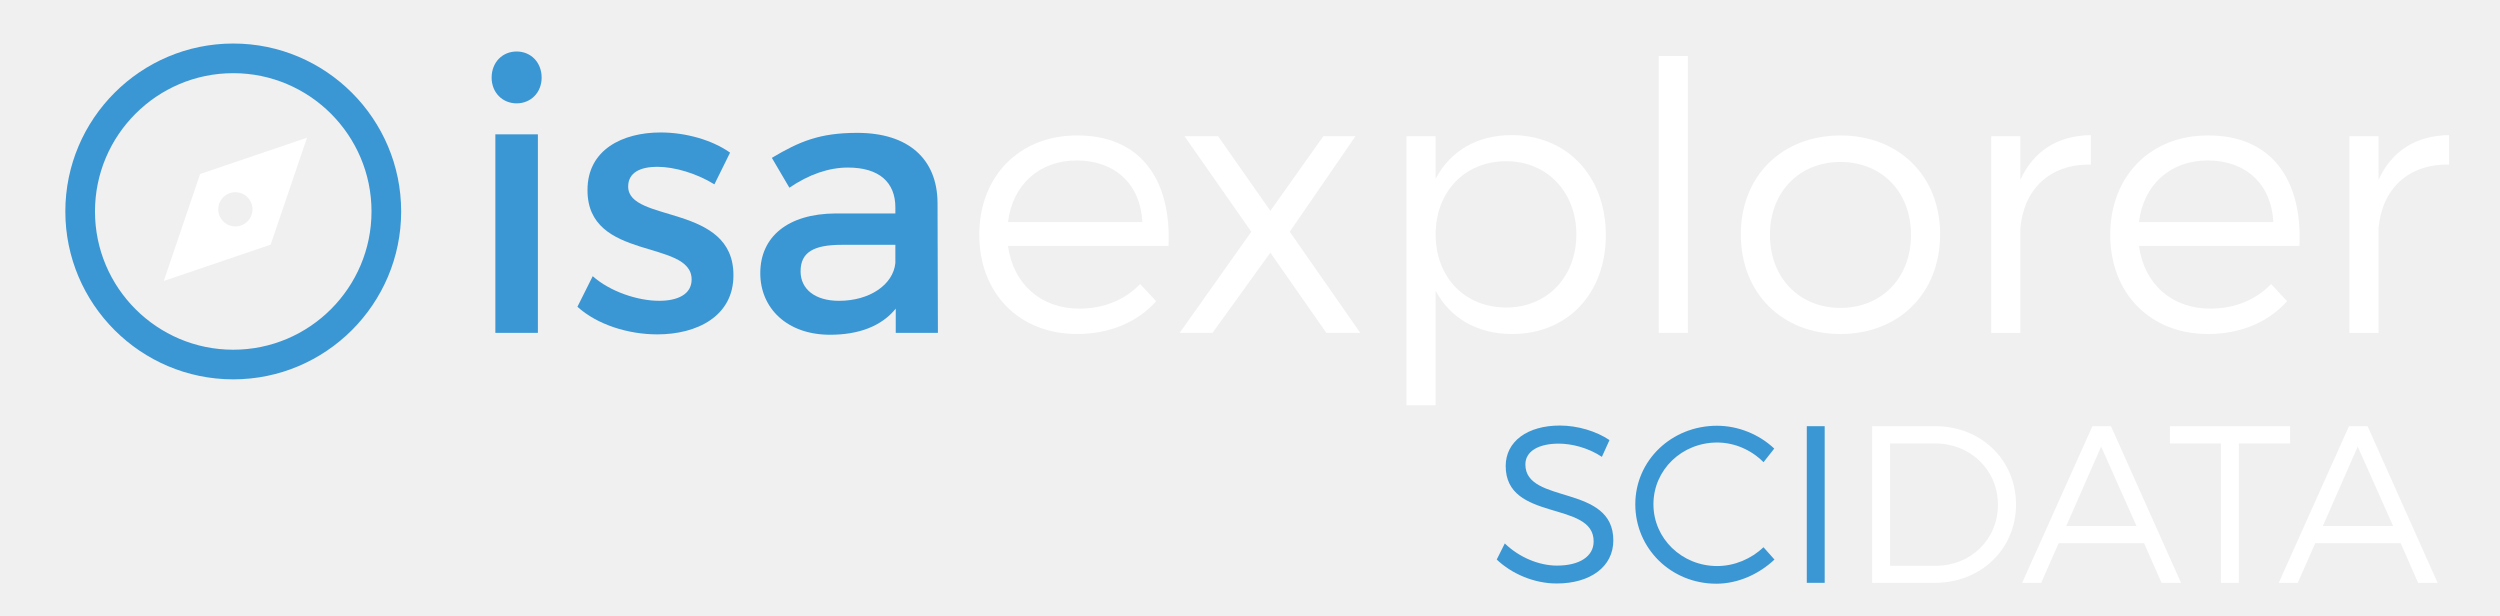
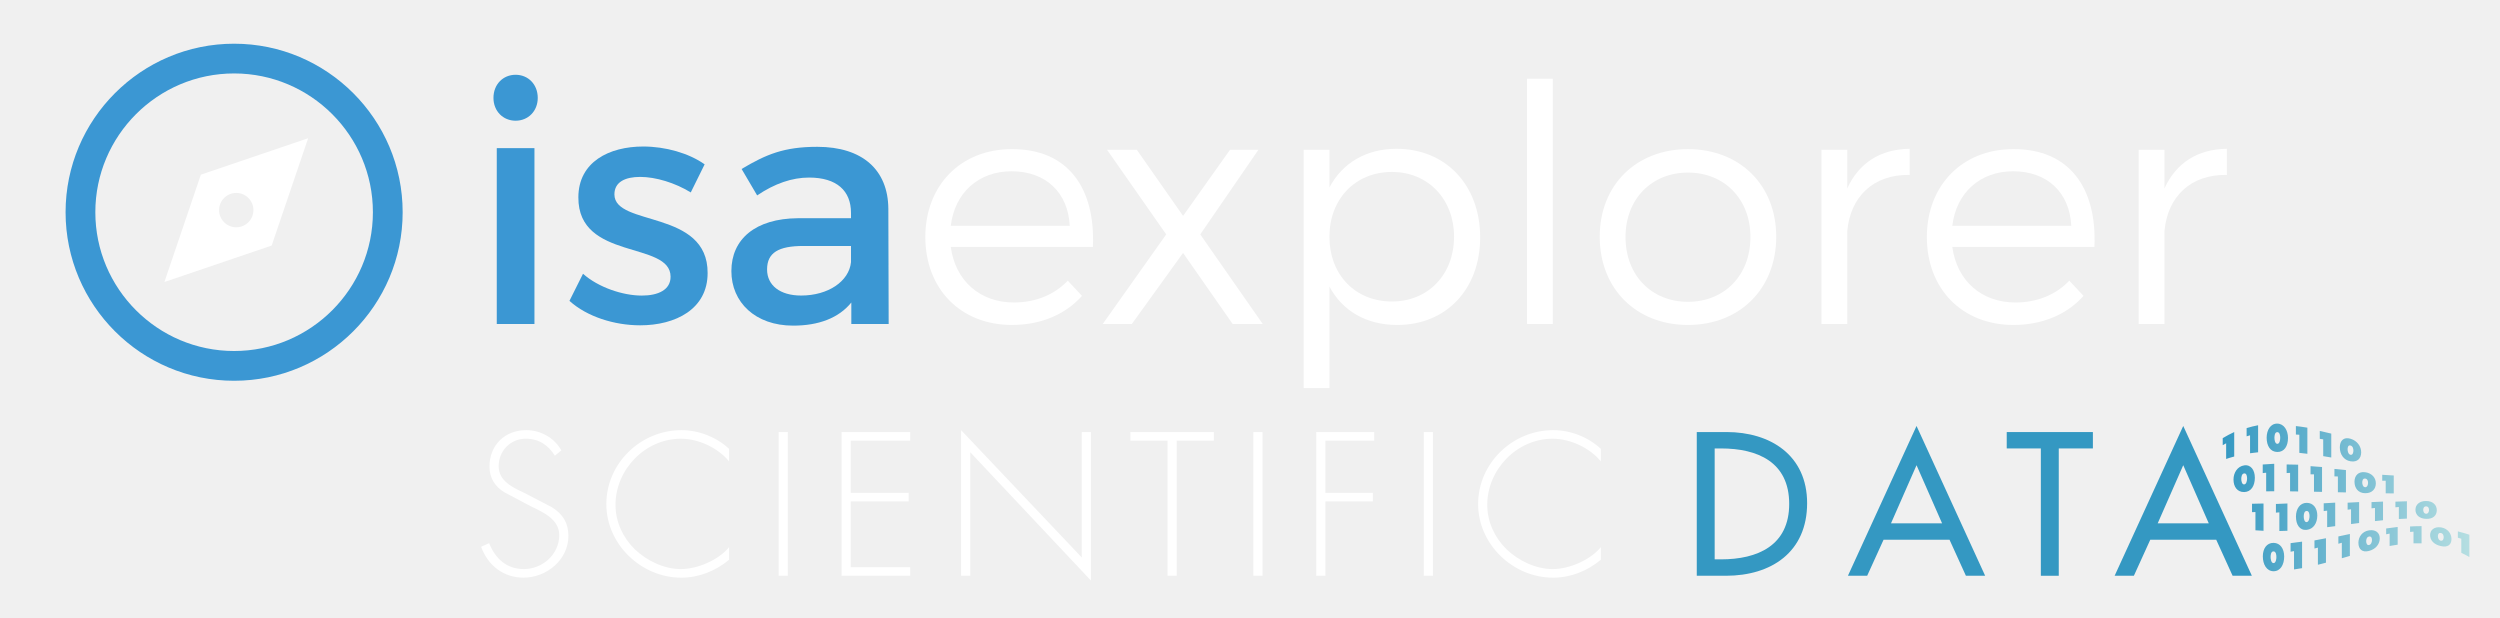
- <svg xmlns="http://www.w3.org/2000/svg" version="1.1" x="0px" y="0px" width="134px" height="33px" viewBox="-3.502 -2.334 134 33" overflow="visible" enable-background="new -3.502 -2.334 134 33" xml:space="preserve">
-   <defs>
- </defs>
+ <svg xmlns="http://www.w3.org/2000/svg" version="1.1" id="Layer_1" x="0px" y="0px" viewBox="0 0 133.501 33" style="enable-background:new 0 0 133.501 33;" xml:space="preserve">
  <g>
    <g>
-       <path fill="#3B97D3" d="M25.53,1.826c0,0.8-0.58,1.38-1.34,1.38c-0.761,0-1.341-0.58-1.341-1.38c0-0.82,0.58-1.4,1.341-1.4    C24.95,0.426,25.53,1.006,25.53,1.826z M23.049,15.509V4.867h2.28v10.642H23.049z" />
-       <path fill="#3B97D3" d="M35.63,5.847l-0.84,1.7c-0.94-0.58-2.12-0.94-3.061-0.94c-0.9,0-1.561,0.3-1.561,1.06    c0,1.96,5.661,0.9,5.642,4.761c0,2.18-1.94,3.161-4.081,3.161c-1.561,0-3.221-0.52-4.281-1.48l0.82-1.64    c0.92,0.82,2.4,1.32,3.561,1.32c0.98,0,1.74-0.34,1.74-1.141c0-2.18-5.601-0.96-5.581-4.801c0-2.161,1.881-3.081,3.921-3.081    C33.25,4.767,34.67,5.167,35.63,5.847z" />
-       <path fill="#3B97D3" d="M44.51,14.209c-0.761,0.94-1.98,1.4-3.521,1.4c-2.3,0-3.74-1.42-3.74-3.301c0-1.94,1.46-3.181,4.021-3.201    h3.22v-0.32c0-1.34-0.86-2.14-2.54-2.14c-1.021,0-2.081,0.36-3.141,1.08l-0.94-1.6c1.48-0.88,2.561-1.34,4.581-1.34    c2.74,0,4.28,1.4,4.3,3.741l0.02,6.981h-2.26V14.209z M44.489,11.769v-0.98h-2.88c-1.5,0-2.2,0.4-2.2,1.42    c0,0.96,0.78,1.581,2.061,1.581C43.109,13.789,44.369,12.929,44.489,11.769z" />
-       <path fill="#FFFFFF" d="M59.13,10.848h-8.602c0.279,2.061,1.78,3.361,3.82,3.361c1.301,0,2.44-0.46,3.261-1.32l0.86,0.92    c-1,1.12-2.48,1.76-4.241,1.76c-3.101,0-5.241-2.181-5.241-5.321s2.161-5.321,5.222-5.321C57.609,4.907,59.29,7.268,59.13,10.848z     M57.729,9.568c-0.1-2.021-1.46-3.301-3.521-3.301c-2.001,0-3.441,1.3-3.681,3.301H57.729z" />
-       <path fill="#FFFFFF" d="M67.43,4.967h1.72l-3.521,5.121l3.781,5.421h-1.82l-3.001-4.301l-3.101,4.301h-1.761l3.841-5.421    l-3.581-5.121h1.801l2.801,4.001L67.43,4.967z" />
-       <path fill="#FFFFFF" d="M82.57,10.268c0,3.121-2.04,5.301-5.021,5.301c-1.881,0-3.321-0.86-4.102-2.32v6.141h-1.561V4.967h1.561    v2.281c0.78-1.48,2.221-2.34,4.062-2.34C80.49,4.907,82.57,7.107,82.57,10.268z M80.99,10.228c0-2.26-1.561-3.921-3.761-3.921    c-2.221,0-3.781,1.641-3.781,3.921c0,2.301,1.561,3.921,3.781,3.921C79.43,14.149,80.99,12.509,80.99,10.228z" />
-       <path fill="#FFFFFF" d="M85.407,15.509V0.666h1.561v14.843H85.407z" />
-       <path fill="#FFFFFF" d="M100.489,10.228c0,3.161-2.221,5.341-5.341,5.341c-3.121,0-5.342-2.181-5.342-5.341    c0-3.141,2.221-5.301,5.342-5.301C98.269,4.927,100.489,7.087,100.489,10.228z M91.367,10.248c0,2.321,1.58,3.921,3.781,3.921    c2.2,0,3.78-1.6,3.78-3.921c0-2.3-1.58-3.901-3.78-3.901C92.947,6.347,91.367,7.948,91.367,10.248z" />
-       <path fill="#FFFFFF" d="M104.788,7.308c0.7-1.541,2-2.38,3.78-2.4v1.58c-2.22-0.04-3.601,1.34-3.78,3.421v5.601h-1.561V4.967    h1.561V7.308z" />
-       <path fill="#FFFFFF" d="M119.749,10.848h-8.602c0.279,2.061,1.78,3.361,3.82,3.361c1.301,0,2.44-0.46,3.261-1.32l0.86,0.92    c-1,1.12-2.48,1.76-4.241,1.76c-3.101,0-5.241-2.181-5.241-5.321s2.161-5.321,5.222-5.321    C118.229,4.907,119.909,7.268,119.749,10.848z M118.349,9.568c-0.1-2.021-1.46-3.301-3.521-3.301c-2.001,0-3.441,1.3-3.681,3.301    H118.349z" />
-       <path fill="#FFFFFF" d="M123.987,7.308c0.7-1.541,2-2.38,3.78-2.4v1.58c-2.22-0.04-3.601,1.34-3.78,3.421v5.601h-1.561V4.967    h1.561V7.308z" />
+       <path style="fill:#3B97D3;" d="M28.716,5.228c0,0.706-0.512,1.218-1.182,1.218c-0.671,0-1.183-0.512-1.183-1.218    c0-0.723,0.512-1.235,1.183-1.235C28.204,3.993,28.716,4.505,28.716,5.228z M26.528,17.3V7.911h2.012V17.3H26.528z" />
+       <path style="fill:#3B97D3;" d="M37.628,8.776l-0.741,1.5c-0.83-0.512-1.871-0.829-2.7-0.829c-0.794,0-1.377,0.265-1.377,0.935    c0,1.73,4.995,0.794,4.977,4.201c0,1.924-1.712,2.789-3.601,2.789c-1.377,0-2.842-0.459-3.777-1.306l0.724-1.447    c0.812,0.723,2.118,1.165,3.141,1.165c0.865,0,1.535-0.3,1.535-1.006c0-1.924-4.941-0.847-4.924-4.236    c0-1.906,1.659-2.718,3.459-2.718C35.528,7.823,36.781,8.175,37.628,8.776z" />
+       <path style="fill:#3B97D3;" d="M45.462,16.153c-0.671,0.83-1.747,1.236-3.106,1.236c-2.029,0-3.3-1.253-3.3-2.912    c0-1.712,1.288-2.806,3.547-2.824h2.841V11.37c0-1.182-0.759-1.888-2.241-1.888c-0.9,0-1.836,0.318-2.771,0.953l-0.83-1.412    c1.306-0.777,2.259-1.183,4.042-1.183c2.417,0,3.776,1.236,3.794,3.3l0.017,6.16h-1.994V16.153z M45.444,14v-0.865h-2.541    c-1.323,0-1.941,0.353-1.941,1.253c0,0.847,0.688,1.394,1.818,1.394C44.226,15.782,45.338,15.023,45.444,14z" />
+       <path style="fill:#FFFFFF;" d="M58.361,13.188h-7.589c0.246,1.818,1.571,2.965,3.371,2.965c1.148,0,2.153-0.406,2.877-1.165    l0.759,0.812c-0.882,0.988-2.188,1.553-3.742,1.553c-2.736,0-4.624-1.924-4.624-4.695c0-2.771,1.907-4.694,4.607-4.694    C57.019,7.946,58.502,10.029,58.361,13.188z M57.125,12.058c-0.088-1.783-1.288-2.912-3.106-2.912    c-1.765,0-3.036,1.147-3.247,2.912H57.125z" />
+       <path style="fill:#FFFFFF;" d="M65.683,7.999H67.2l-3.106,4.518L67.43,17.3h-1.606l-2.648-3.794L60.441,17.3h-1.554l3.389-4.783    l-3.159-4.518h1.589l2.471,3.53L65.683,7.999z" />
+       <path style="fill:#FFFFFF;" d="M79.041,12.676c0,2.753-1.8,4.677-4.429,4.677c-1.659,0-2.93-0.759-3.619-2.047v5.418h-1.377V7.999    h1.377v2.012c0.688-1.306,1.959-2.065,3.583-2.065C77.206,7.946,79.041,9.887,79.041,12.676z M77.647,12.641    c0-1.994-1.377-3.459-3.318-3.459c-1.959,0-3.336,1.447-3.336,3.459c0,2.03,1.377,3.459,3.336,3.459    C76.27,16.1,77.647,14.653,77.647,12.641z" />
+       <path style="fill:#FFFFFF;" d="M81.544,17.3V4.204h1.377V17.3H81.544z" />
+       <path style="fill:#FFFFFF;" d="M94.851,12.641c0,2.789-1.959,4.712-4.712,4.712c-2.754,0-4.713-1.924-4.713-4.712    c0-2.771,1.959-4.677,4.713-4.677C92.891,7.964,94.851,9.87,94.851,12.641z M86.803,12.658c0,2.048,1.394,3.459,3.336,3.459    c1.941,0,3.335-1.412,3.335-3.459c0-2.029-1.394-3.442-3.335-3.442C88.197,9.217,86.803,10.629,86.803,12.658z" />
+       <path style="fill:#FFFFFF;" d="M98.643,10.064c0.618-1.359,1.765-2.1,3.335-2.118V9.34c-1.958-0.035-3.177,1.183-3.335,3.018V17.3    h-1.377V7.999h1.377V10.064z" />
+       <path style="fill:#FFFFFF;" d="M111.843,13.188h-7.589c0.246,1.818,1.571,2.965,3.371,2.965c1.148,0,2.153-0.406,2.877-1.165    l0.759,0.812c-0.882,0.988-2.188,1.553-3.742,1.553c-2.736,0-4.624-1.924-4.624-4.695c0-2.771,1.907-4.694,4.607-4.694    C110.502,7.946,111.984,10.029,111.843,13.188z M110.607,12.058c-0.088-1.783-1.288-2.912-3.106-2.912    c-1.765,0-3.036,1.147-3.247,2.912H110.607z" />
+       <path style="fill:#FFFFFF;" d="M115.582,10.064c0.618-1.359,1.765-2.1,3.335-2.118V9.34c-1.958-0.035-3.177,1.183-3.335,3.018    V17.3h-1.377V7.999h1.377V10.064z" />
    </g>
  </g>
  <g>
    <g>
-       <path fill="#3B97D3" d="M82.767,21.254l-0.408,0.899c-0.756-0.503-1.643-0.708-2.314-0.708c-1.079,0-1.787,0.408-1.787,1.115    c0,2.159,4.726,1.032,4.714,4.078c0,1.403-1.235,2.303-3.035,2.303c-1.223,0-2.422-0.528-3.214-1.284l0.432-0.863    c0.779,0.755,1.847,1.188,2.795,1.188c1.211,0,1.967-0.492,1.967-1.295c0.012-2.207-4.714-1.031-4.714-4.042    c0-1.319,1.164-2.17,2.902-2.17C81.075,20.475,82.07,20.786,82.767,21.254z" />
-       <path fill="#3B97D3" d="M91.598,21.71l-0.576,0.731c-0.647-0.66-1.559-1.056-2.482-1.056c-1.895,0-3.418,1.463-3.418,3.311    c0,1.835,1.523,3.31,3.418,3.31c0.924,0,1.823-0.384,2.482-1.007l0.588,0.659c-0.827,0.78-1.955,1.295-3.118,1.295    c-2.423,0-4.342-1.883-4.342-4.257c0-2.351,1.943-4.21,4.378-4.21C89.679,20.486,90.794,20.954,91.598,21.71z" />
-       <path fill="#3B97D3" d="M93.342,28.906V20.51h0.959v8.396H93.342z" />
-       <path fill="#FFFFFF" d="M100.239,20.51c2.447,0,4.318,1.811,4.318,4.198s-1.884,4.198-4.354,4.198h-3.358V20.51H100.239z     M97.805,27.994h2.447c1.871,0,3.334-1.403,3.334-3.274c0-1.883-1.487-3.286-3.37-3.286h-2.411V27.994z" />
-       <path fill="#FFFFFF" d="M106.841,26.783l-0.936,2.123h-1.02l3.766-8.396h0.996l3.754,8.396h-1.044l-0.936-2.123H106.841z     M109.119,21.602l-1.87,4.258h3.766L109.119,21.602z" />
-       <path fill="#FFFFFF" d="M116.501,21.434v7.472h-0.96v-7.472h-2.734V20.51h6.44v0.924H116.501z" />
-       <path fill="#FFFFFF" d="M120.594,26.783l-0.936,2.123h-1.02l3.766-8.396h0.996l3.754,8.396h-1.044l-0.936-2.123H120.594z     M122.872,21.602l-1.87,4.258h3.766L122.872,21.602z" />
+       <path style="fill:#3B97D3;" d="M12.502,20.333c-4.962,0-9-4.037-9-8.999s4.038-9,9-9c4.962,0,9,4.037,9,9    S17.464,20.333,12.502,20.333z M12.502,3.922c-4.087,0-7.411,3.325-7.411,7.411s3.324,7.411,7.411,7.411    c4.087,0,7.411-3.325,7.411-7.411S16.589,3.922,12.502,3.922z" />
+     </g>
+     <path style="fill:#FFFFFF;" d="M10.726,9.328l-1.947,5.73l5.729-1.947l1.947-5.729L10.726,9.328z M12.616,12.137   c-0.507,0-0.917-0.411-0.917-0.917c0-0.506,0.41-0.917,0.917-0.917c0.506,0,0.917,0.411,0.917,0.917   C13.533,11.726,13.122,12.137,12.616,12.137z" />
+   </g>
+   <g>
+     <g>
+       <linearGradient id="SVGID_1_" gradientUnits="userSpaceOnUse" x1="118.694" y1="26.562" x2="131.865" y2="26.562">
+         <stop offset="0" style="stop-color:#3498C2" />
+         <stop offset="1" style="stop-color:#B5DEE1" />
+       </linearGradient>
+       <path style="fill:url(#SVGID_1_);" d="M121.015,26.236c0.143-0.001,0.287-0.001,0.43-0.001c0-0.49,0-0.979,0-1.469    c-0.205,0.008-0.409,0.021-0.614,0.038c0,0.153,0,0.307,0,0.46c0.061-0.007,0.122-0.015,0.183-0.021    C121.015,25.574,121.015,25.905,121.015,26.236z M120.154,24.204c0.143-0.021,0.287-0.039,0.43-0.052c0-0.481,0-0.963,0-1.444    c-0.205,0.039-0.41,0.089-0.614,0.153c0,0.147,0,0.293,0,0.44c0.061-0.02,0.123-0.038,0.184-0.056    C120.154,23.565,120.154,23.885,120.154,24.204z M120.873,28.345c0-0.486,0-0.972,0-1.458c-0.205,0.006-0.409,0.011-0.614,0.014    c0,0.15,0,0.299,0,0.449c0.061-0.002,0.122-0.005,0.183-0.007c0,0.325,0,0.65,0,0.975    C120.586,28.329,120.729,28.338,120.873,28.345z M130.126,27.241c0-0.272-0.209-0.487-0.57-0.488    c-0.361-0.002-0.57,0.203-0.57,0.464c0,0.276,0.201,0.478,0.57,0.49C129.924,27.722,130.126,27.529,130.126,27.241z     M129.556,27.434c-0.122-0.003-0.155-0.135-0.155-0.206c0-0.075,0.025-0.189,0.155-0.187c0.13,0.002,0.155,0.117,0.155,0.194    C129.711,27.305,129.678,27.437,129.556,27.434z M121.61,24.136c0.369,0.005,0.57-0.308,0.57-0.744    c0-0.411-0.209-0.762-0.57-0.772c-0.361-0.006-0.569,0.342-0.57,0.755C121.04,23.814,121.241,24.132,121.61,24.136z     M121.61,23.076c0.13,0.003,0.155,0.185,0.155,0.306c0,0.112-0.033,0.321-0.155,0.319c-0.122-0.001-0.155-0.211-0.155-0.324    C121.455,23.256,121.48,23.074,121.61,23.076z M119.308,24.379c0-0.436,0-0.872,0-1.308c-0.205,0.094-0.409,0.202-0.614,0.327    c0,0.125,0,0.251,0,0.376c0.061-0.035,0.122-0.069,0.183-0.102c0,0.279,0,0.557,0,0.836    C119.021,24.459,119.164,24.417,119.308,24.379z M120.41,25.513c0-0.408-0.209-0.714-0.57-0.662    c-0.361,0.055-0.57,0.392-0.57,0.757c0,0.387,0.202,0.673,0.57,0.668C120.209,26.27,120.41,25.944,120.41,25.513z M119.84,25.868    c-0.122,0.007-0.155-0.186-0.155-0.291c0-0.111,0.025-0.283,0.155-0.297c0.13-0.014,0.155,0.157,0.155,0.272    C119.995,25.659,119.962,25.861,119.84,25.868z M130.339,28.161c-0.361-0.047-0.569,0.151-0.57,0.413    c0,0.28,0.201,0.503,0.57,0.586c0.369,0.088,0.57-0.064,0.57-0.378C130.909,28.488,130.7,28.209,130.339,28.161z M130.339,28.874    c-0.122-0.024-0.155-0.166-0.155-0.239c0-0.078,0.025-0.193,0.155-0.173c0.13,0.021,0.155,0.149,0.155,0.229    C130.494,28.767,130.461,28.899,130.339,28.874z M125.518,24.633c0.369,0.063,0.57-0.152,0.57-0.482    c0-0.311-0.209-0.615-0.57-0.723c-0.361-0.108-0.57,0.105-0.57,0.457C124.948,24.256,125.149,24.57,125.518,24.633z     M125.518,23.79c0.13,0.034,0.155,0.182,0.155,0.276c0,0.088-0.033,0.246-0.155,0.22c-0.122-0.025-0.156-0.202-0.156-0.293    C125.362,23.896,125.388,23.756,125.518,23.79z M125.731,25.724c0,0.346,0.201,0.609,0.57,0.613c0.369,0.005,0.57-0.223,0.57-0.53    c0-0.291-0.209-0.542-0.57-0.59C125.939,25.17,125.73,25.396,125.731,25.724z M126.3,25.555c0.13,0.012,0.155,0.146,0.155,0.234    c0,0.082-0.033,0.234-0.155,0.228c-0.122-0.006-0.155-0.165-0.155-0.251C126.145,25.676,126.17,25.542,126.3,25.555z     M131.251,28.377c0,0.113,0,0.227,0,0.34c0.061,0.016,0.123,0.032,0.184,0.05c0,0.251,0,0.502,0,0.753    c0.143,0.067,0.287,0.143,0.43,0.226c0-0.398,0-0.795,0-1.193C131.661,28.485,131.456,28.427,131.251,28.377z M124.061,24.358    c0.143,0.023,0.287,0.048,0.43,0.073c0-0.426,0-0.852,0-1.277c-0.205-0.05-0.409-0.098-0.614-0.142c0,0.141,0,0.281,0,0.422    c0.061,0.009,0.122,0.018,0.183,0.027C124.061,23.76,124.061,24.059,124.061,24.358z M123.568,26.258    c0.143,0.003,0.287,0.006,0.43,0.009c0-0.443,0-0.885,0-1.328c-0.205-0.017-0.409-0.032-0.614-0.045c0,0.145,0,0.291,0,0.436    c0.061-0.001,0.123-0.001,0.184-0.001C123.568,25.639,123.568,25.948,123.568,26.258z M122.785,24.183    c0.143,0.015,0.287,0.032,0.43,0.05c0-0.465,0-0.93,0-1.395c-0.205-0.035-0.41-0.064-0.614-0.086c0,0.151,0,0.302,0,0.453    c0.061,0.003,0.123,0.006,0.184,0.01C122.785,23.538,122.785,23.861,122.785,24.183z M121.406,28.989    c-0.361-0.002-0.569,0.304-0.57,0.718c0,0.434,0.201,0.792,0.57,0.798c0.369,0.002,0.57-0.35,0.57-0.786    C121.976,29.303,121.767,28.991,121.406,28.989z M121.406,30.07c-0.122-0.002-0.155-0.214-0.155-0.327    c0-0.121,0.025-0.3,0.155-0.299c0.13,0.001,0.155,0.181,0.155,0.302C121.561,29.86,121.528,30.071,121.406,30.07z M127.916,27.09    c0.061-0.005,0.123-0.01,0.184-0.015c0,0.213,0,0.427,0,0.64c0.143-0.009,0.287-0.016,0.43-0.021c0-0.309,0-0.617,0-0.926    c-0.205,0.006-0.41,0.013-0.614,0.021C127.916,26.889,127.916,26.99,127.916,27.09z M125.978,27.929c0-0.373,0-0.746,0-1.118    c-0.205,0.011-0.41,0.022-0.614,0.033c0,0.125,0,0.249,0,0.374c0.061-0.008,0.122-0.016,0.183-0.023c0,0.263,0,0.527,0,0.79    C125.691,27.967,125.834,27.948,125.978,27.929z M124.87,29.037c0.061-0.018,0.123-0.035,0.184-0.053c0,0.276,0,0.551,0,0.827    c0.143-0.041,0.287-0.083,0.43-0.125c0-0.39,0-0.78,0-1.171c-0.205,0.043-0.41,0.087-0.614,0.131    C124.87,28.777,124.87,28.907,124.87,29.037z M125.274,26.296c0-0.398,0-0.796,0-1.194c-0.205-0.021-0.41-0.041-0.614-0.061    c0,0.133,0,0.265,0,0.398c0.061,0.001,0.123,0.003,0.184,0.004c0,0.281,0,0.562,0,0.843    C124.987,26.289,125.131,26.293,125.274,26.296z M127.827,26.349c0-0.319,0-0.639,0-0.958c-0.205-0.01-0.41-0.023-0.614-0.037    c0,0.105,0,0.211,0,0.316c0.061,0.001,0.123,0.001,0.184,0.002c0,0.224,0,0.447,0,0.671    C127.54,26.345,127.683,26.347,127.827,26.349z M126.64,27.145c0.061-0.007,0.123-0.014,0.184-0.02c0,0.234,0,0.468,0,0.702    c0.143-0.016,0.287-0.031,0.43-0.045c0-0.333,0-0.665,0-0.998c-0.205,0.009-0.41,0.018-0.614,0.029    C126.64,26.924,126.64,27.034,126.64,27.145z M126.51,28.32c-0.361,0.055-0.57,0.344-0.57,0.665c0,0.339,0.201,0.534,0.57,0.434    c0.369-0.099,0.57-0.37,0.57-0.671C127.081,28.462,126.872,28.265,126.51,28.32z M126.51,29.104    c-0.122,0.029-0.155-0.118-0.155-0.201c0-0.089,0.025-0.227,0.155-0.252c0.13-0.024,0.155,0.1,0.155,0.186    C126.666,28.918,126.632,29.075,126.51,29.104z M123.594,29.291c0.061-0.016,0.122-0.031,0.183-0.048c0,0.305,0,0.61,0,0.915    c0.143-0.035,0.287-0.072,0.43-0.11c0-0.435,0-0.871,0-1.306c-0.205,0.041-0.409,0.081-0.614,0.118    C123.594,29.004,123.594,29.147,123.594,29.291z M124.087,27.293c0.061-0.008,0.123-0.016,0.184-0.024c0,0.294,0,0.589,0,0.883    c0.143-0.018,0.287-0.036,0.43-0.055c0-0.419,0-0.837,0-1.256c-0.205,0.011-0.409,0.023-0.614,0.035    C124.087,27.015,124.087,27.154,124.087,27.293z M121.535,27.376c0.061-0.005,0.123-0.011,0.184-0.016c0,0.332,0,0.664,0,0.996    c0.143-0.002,0.287-0.007,0.43-0.013c0-0.486,0-0.971,0-1.457c-0.205,0.009-0.41,0.018-0.614,0.026    C121.535,27.067,121.535,27.221,121.535,27.376z M122.318,29.462c0.061-0.01,0.123-0.021,0.184-0.033c0,0.326,0,0.653,0,0.979    c0.143-0.019,0.287-0.042,0.43-0.068c0-0.472,0-0.944,0-1.416c-0.205,0.03-0.41,0.057-0.614,0.08    C122.318,29.157,122.318,29.31,122.318,29.462z M122.722,26.244c0-0.477,0-0.953,0-1.43c-0.205-0.007-0.409-0.012-0.614-0.012    c0,0.153,0,0.307,0,0.46c0.061-0.003,0.122-0.007,0.183-0.01c0,0.329,0,0.657,0,0.986    C122.435,26.24,122.578,26.242,122.722,26.244z M128.699,28.406c0.061-0.006,0.123-0.011,0.184-0.016c0,0.208,0,0.416,0,0.624    c0.143-0.004,0.287-0.004,0.43,0.001c0-0.306,0-0.613,0-0.919c-0.205,0-0.41,0.007-0.614,0.019    C128.699,28.212,128.699,28.309,128.699,28.406z M127.423,28.532c0.061-0.013,0.123-0.025,0.184-0.037c0,0.22,0,0.44,0,0.66    c0.143-0.026,0.287-0.049,0.43-0.069c0-0.315,0-0.631,0-0.946c-0.205,0.023-0.41,0.05-0.614,0.081    C127.423,28.325,127.423,28.428,127.423,28.532z M123.745,27.526c0-0.381-0.209-0.678-0.57-0.674    c-0.361,0.004-0.57,0.326-0.57,0.735c0,0.432,0.201,0.744,0.57,0.708C123.544,28.257,123.745,27.928,123.745,27.526z     M123.175,27.881c-0.122,0.009-0.155-0.191-0.155-0.3c0-0.116,0.025-0.291,0.155-0.295c0.13-0.005,0.155,0.165,0.155,0.279    C123.33,27.671,123.297,27.872,123.175,27.881z" />
+     </g>
+     <g>
+       <path style="fill:#FFFFFF;" d="M29.63,24.333c-0.346-0.55-0.835-0.906-1.557-0.906c-0.824,0-1.445,0.662-1.445,1.466    c0,0.804,0.763,1.14,1.384,1.435l1.466,0.763c0.58,0.366,0.875,0.835,0.875,1.527c0,1.272-1.16,2.229-2.402,2.229    c-1.069,0-1.903-0.662-2.259-1.649l0.427-0.193c0.326,0.814,0.926,1.384,1.852,1.384c1.008,0,1.893-0.794,1.893-1.811    c0-0.865-0.885-1.232-1.547-1.557l-1.384-0.733c-0.509-0.315-0.794-0.763-0.794-1.374c0-1.14,0.814-1.944,1.964-1.944    c0.773,0,1.506,0.418,1.873,1.079L29.63,24.333z" />
+       <path style="fill:#FFFFFF;" d="M38.934,24.639c-0.591-0.723-1.629-1.211-2.575-1.211c-1.913,0-3.491,1.649-3.491,3.532    c0,0.896,0.387,1.74,1.028,2.371c0.641,0.61,1.557,1.058,2.463,1.058c0.886,0,2.005-0.478,2.575-1.17v0.672    c-0.723,0.6-1.608,0.957-2.555,0.957c-2.137,0-4-1.781-4-3.929c0-2.178,1.832-3.949,4.01-3.949c0.926,0,1.862,0.366,2.544,0.998    V24.639z" />
+       <path style="fill:#FFFFFF;" d="M42.07,30.746h-0.489v-7.674h0.489V30.746z" />
+       <path style="fill:#FFFFFF;" d="M45.43,23.529v2.789h3.094v0.458H45.43v3.512h3.175v0.458h-3.664v-7.674h3.664v0.458H45.43z" />
+       <path style="fill:#FFFFFF;" d="M58.255,31l-6.443-6.85v6.595h-0.489V22.97l6.443,6.799v-6.697h0.489V31z" />
+       <path style="fill:#FFFFFF;" d="M62.837,30.746h-0.489v-7.216h-1.985v-0.458h4.458v0.458h-1.984V30.746z" />
+       <path style="fill:#FFFFFF;" d="M67.418,30.746h-0.489v-7.674h0.489V30.746z" />
+       <path style="fill:#FFFFFF;" d="M70.777,23.529v2.789h2.535v0.458h-2.535v3.97h-0.489v-7.674h3.094v0.458H70.777z" />
+       <path style="fill:#FFFFFF;" d="M76.519,30.746H76.03v-7.674h0.489V30.746z" />
+       <path style="fill:#FFFFFF;" d="M85.486,24.639c-0.59-0.723-1.628-1.211-2.575-1.211c-1.914,0-3.491,1.649-3.491,3.532    c0,0.896,0.387,1.74,1.028,2.371c0.641,0.61,1.557,1.058,2.463,1.058c0.885,0,2.005-0.478,2.575-1.17v0.672    c-0.722,0.6-1.608,0.957-2.554,0.957c-2.137,0-4-1.781-4-3.929c0-2.178,1.832-3.949,4.01-3.949c0.927,0,1.863,0.366,2.544,0.998    V24.639z" />
+       <path style="fill:#3498C2;" d="M90.607,23.071h1.588c2.351,0,4.306,1.242,4.306,3.797c0,2.616-1.914,3.878-4.336,3.878h-1.557    V23.071z M91.564,29.87H91.9c1.954,0,3.644-0.733,3.644-2.962c0-2.239-1.689-2.961-3.644-2.961h-0.336V29.87z" />
+       <path style="fill:#3498C2;" d="M100.583,28.822l-0.875,1.924H98.68l3.664-8l3.664,8h-1.028l-0.875-1.924H100.583z M102.344,24.842    l-1.364,3.104h2.728L102.344,24.842z" />
+       <path style="fill:#3498C2;" d="M109.938,30.746h-0.956v-6.799h-1.822v-0.875h4.601v0.875h-1.822V30.746z" />
+       <path style="fill:#3498C2;" d="M114.825,28.822l-0.875,1.924h-1.028l3.664-8l3.664,8h-1.028l-0.875-1.924H114.825z     M116.586,24.842l-1.364,3.104h2.727L116.586,24.842z" />
    </g>
  </g>
-   <path fill="#3B97D3" d="M9,17.999c-4.962,0-9-4.037-9-9s4.038-9,9-9s9,4.037,9,9S13.962,17.999,9,17.999z M9,1.588  C4.913,1.588,1.589,4.913,1.589,9S4.913,16.411,9,16.411S16.411,13.086,16.411,9S13.087,1.588,9,1.588z" />
-   <path fill="#FFFFFF" d="M7.224,6.994l-1.947,5.73l5.729-1.947l1.947-5.729L7.224,6.994z M9.114,9.803  c-0.507,0-0.917-0.411-0.917-0.917c0-0.506,0.41-0.917,0.917-0.917c0.506,0,0.917,0.411,0.917,0.917  C10.031,9.392,9.62,9.803,9.114,9.803z" />
</svg>
